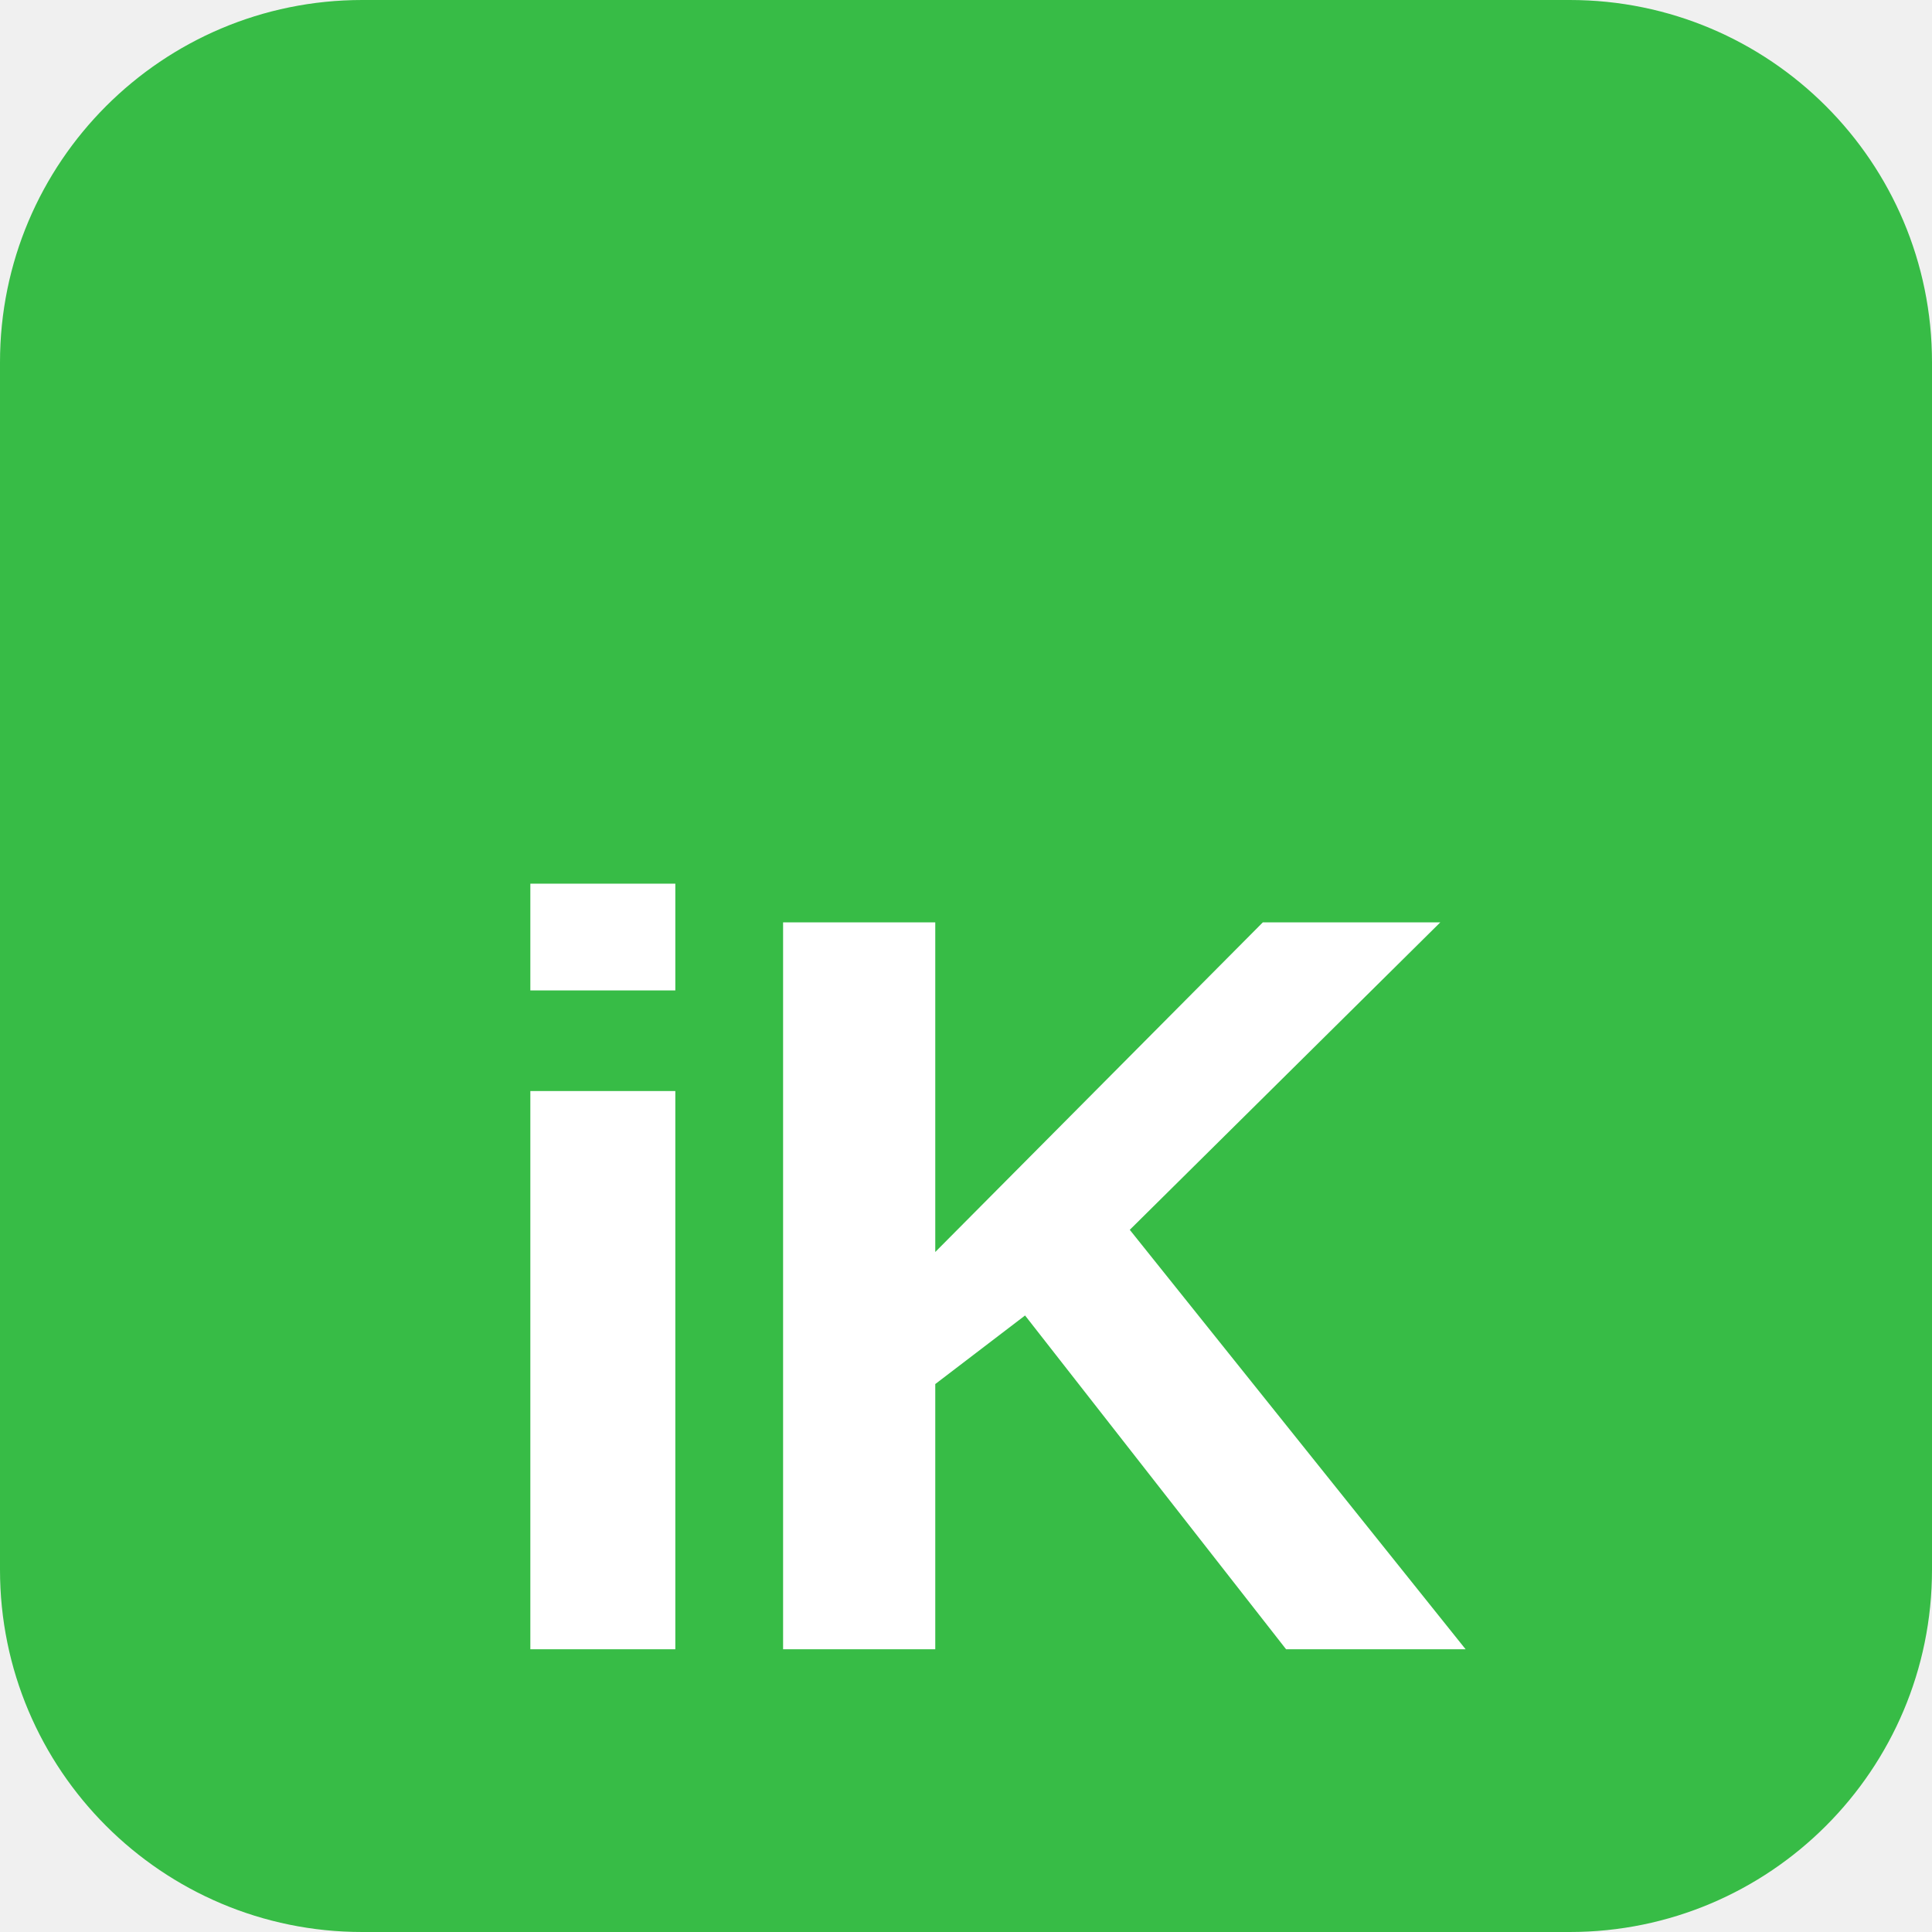
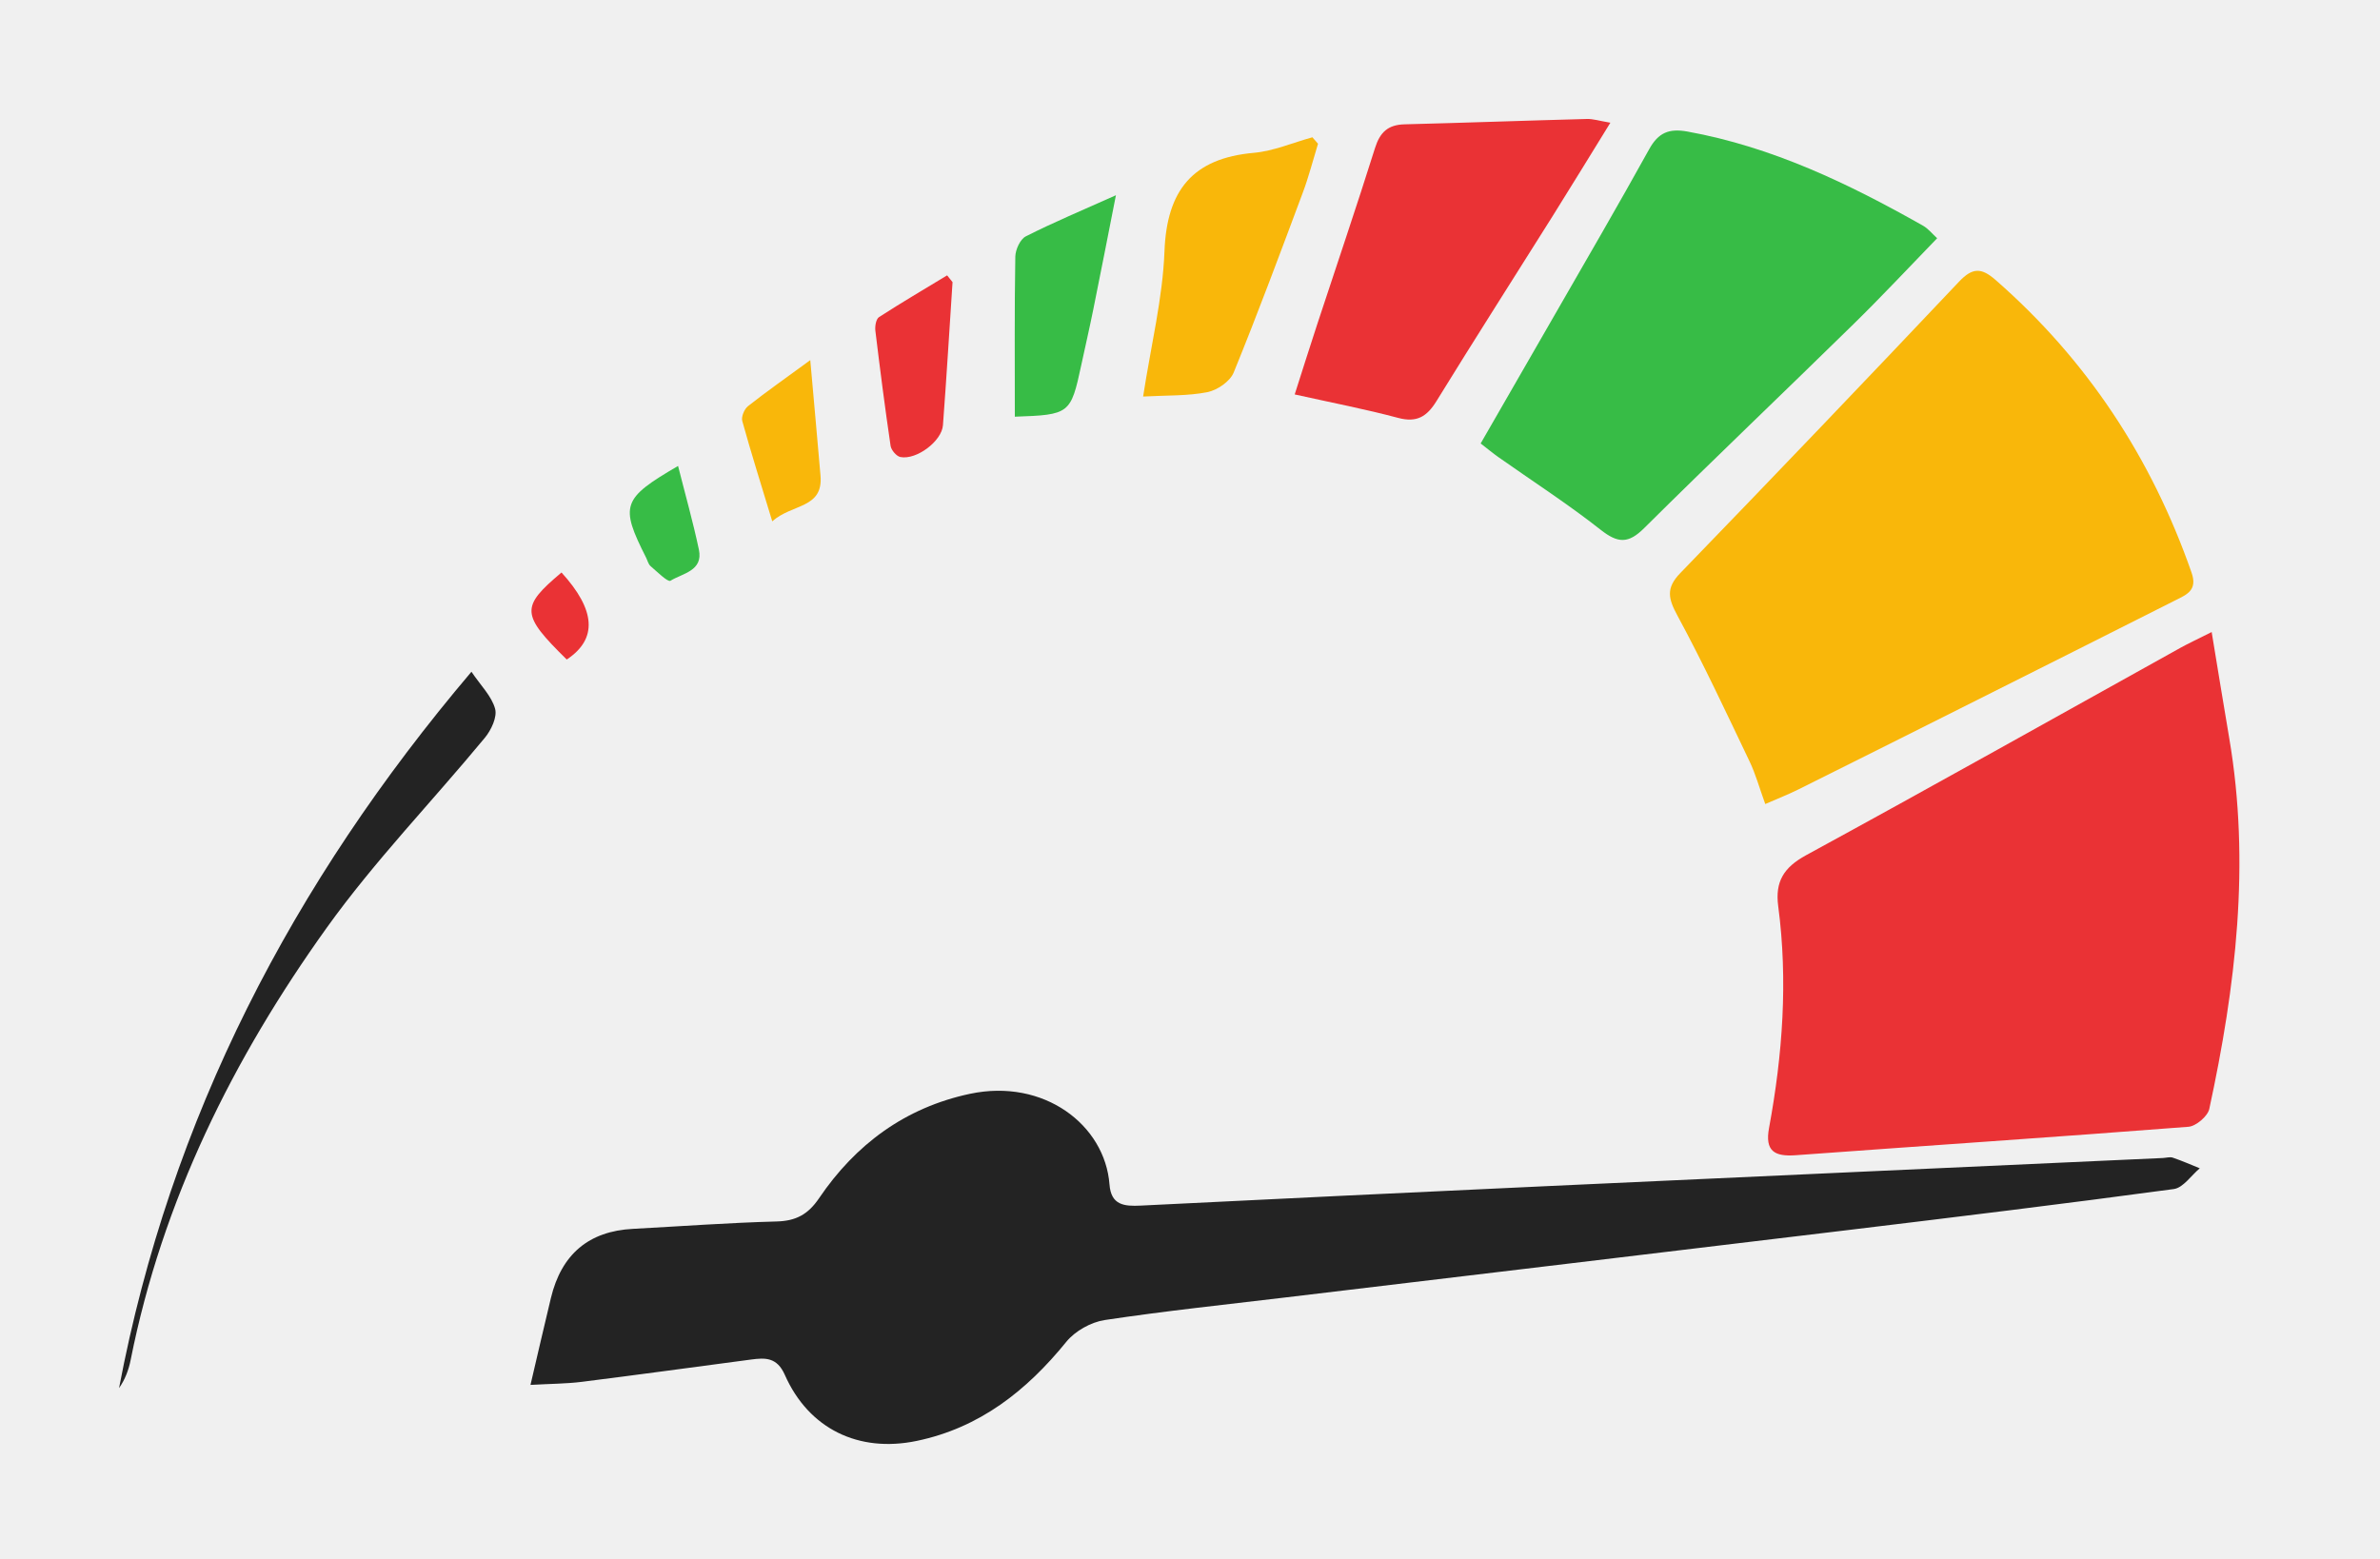
- <svg xmlns="http://www.w3.org/2000/svg" viewBox="0 0 512 512">
-   <rect width="512" height="512" rx="96" fill="#37bc46" />
-   <text x="256" y="340" font-family="Arial, Helvetica, sans-serif" font-weight="900" font-size="280" fill="white" text-anchor="middle" dominant-baseline="central" letter-spacing="-10">iK</text>
+ <svg xmlns="http://www.w3.org/2000/svg" viewBox="-20 -20 400 262">
+   <defs>
+     <style>
+     .cls-1 { fill: #232323; }
+     .cls-2 { fill: #37bc46; }
+     .cls-3 { fill: #ea3235; }
+     .cls-4 { fill: #f9b70a; }
+   </style>
+   </defs>
+   <g>
+     <path class="cls-1" d="M69.16,212.8c1.24-5.29,2.31-9.96,3.43-14.6q2.66-11.04,13.78-11.62c8.04-.43,16.07-1.03,24.12-1.24,3.26-.08,5.31-1.17,7.16-3.9,6.15-9.08,14.5-15.25,25.36-17.56,12.43-2.64,22.7,5.23,23.46,15.24.26,3.48,2.46,3.69,5.26,3.55,23.01-1.15,46.03-2.24,69.05-3.31,34.25-1.58,68.49-3.13,102.74-4.69.55-.03,1.17-.22,1.65-.06,1.54.52,3.03,1.18,4.54,1.79-1.45,1.21-2.79,3.28-4.38,3.49-18.27,2.47-36.58,4.7-54.88,6.91-31.41,3.79-62.82,7.53-94.23,11.29-10.19,1.22-20.41,2.29-30.56,3.82-2.31.35-4.98,1.85-6.45,3.66-6.68,8.23-14.57,14.46-25.15,16.66-9.77,2.03-18.14-2.04-22.15-11.09-1.32-2.99-3.27-2.91-5.68-2.59-9.49,1.25-18.98,2.56-28.47,3.75-2.57.32-5.18.32-8.57.51Z" />
+     <path class="cls-3" d="M351.71,86.26c1.07,6.46,1.98,12.14,2.95,17.82,3.58,21.03,1.1,41.75-3.35,62.34-.27,1.23-2.23,2.9-3.5,3-21.99,1.71-44,3.17-65.99,4.78-3.57.26-5.23-.67-4.5-4.59,2.28-12.34,3.19-24.77,1.54-37.27-.55-4.14.93-6.52,4.68-8.57,21.07-11.48,41.99-23.24,62.96-34.89,1.32-.73,2.69-1.36,5.21-2.63Z" />
+     <path class="cls-4" d="M276.68,115.16c-1.01-2.79-1.63-5.06-2.63-7.15-3.93-8.22-7.78-16.49-12.11-24.49-1.55-2.86-2.01-4.63.45-7.17,15.72-16.24,31.33-32.58,46.86-49,2.26-2.39,3.75-2.38,6.15-.28,15.39,13.46,26.2,29.93,32.93,49.19,1.04,2.99-.82,3.69-2.67,4.63-12.12,6.12-24.26,12.21-36.39,18.3-9.04,4.54-18.08,9.07-27.14,13.58-1.59.79-3.25,1.43-5.46,2.4Z" />
+     <path class="cls-2" d="M305.57,20.05c-4.81,4.96-9.33,9.81-14.06,14.44-11.69,11.46-23.55,22.75-35.17,34.28-2.66,2.65-4.41,2.58-7.31.3-5.54-4.36-11.48-8.19-17.25-12.26-.89-.63-1.73-1.33-2.93-2.26,4.13-7.17,8.2-14.22,12.25-21.28,5.39-9.38,10.84-18.73,16.08-28.2,1.54-2.78,3.33-3.51,6.4-2.96,14.29,2.58,27.12,8.76,39.6,15.82.91.51,1.6,1.41,2.38,2.11Z" />
+     <path class="cls-3" d="M197.6,46.3c1.37-4.27,2.55-8.06,3.8-11.84,3.24-9.86,6.59-19.69,9.7-29.59.84-2.67,2.2-3.9,4.96-3.97,10.21-.26,20.42-.63,30.64-.9,1.05-.03,2.11.32,3.95.63-3.44,5.57-6.58,10.71-9.78,15.82-6.48,10.32-13.05,20.59-19.44,30.97-1.61,2.61-3.3,3.67-6.45,2.83-5.46-1.46-11.03-2.53-17.37-3.94Z" />
+     <path class="cls-4" d="M201.51,4.18c-.84,2.74-1.55,5.53-2.55,8.2-3.78,10.12-7.54,20.25-11.62,30.25-.61,1.49-2.75,2.96-4.41,3.29-3.31.66-6.77.52-10.81.74,1.33-8.64,3.29-16.5,3.59-24.42.39-10.25,4.74-15.64,15.03-16.55,3.33-.3,6.55-1.71,9.83-2.61.32.37.64.74.96,1.1Z" />
+     <path class="cls-1" d="M59.23,92.92c1.58,2.34,3.4,4.11,3.98,6.23.38,1.38-.65,3.57-1.71,4.86-8.83,10.69-18.55,20.73-26.6,31.97-15.72,21.95-27.61,45.86-32.94,72.63-.33,1.68-.95,3.31-1.95,4.74,8.6-45.37,29.11-84.9,59.23-120.43Z" />
+     <path class="cls-2" d="M150.56,50.05c0-9.18-.07-18.04.08-26.9.02-1.18.82-2.94,1.77-3.42,4.64-2.35,9.45-4.36,15.14-6.91-1.4,7.11-2.58,13.17-3.81,19.23-.63,3.12-1.35,6.23-2.02,9.35-1.76,8.19-1.94,8.33-11.17,8.65Z" />
+     <path class="cls-3" d="M140.09,27.44c-.53,8.01-1.01,16.03-1.61,24.04-.2,2.7-4.47,5.88-7.15,5.35-.67-.13-1.54-1.16-1.65-1.87-.95-6.44-1.78-12.91-2.56-19.37-.09-.75.11-1.95.61-2.28,3.76-2.43,7.62-4.7,11.45-7.02.31.38.61.76.92,1.15Z" />
+     <path class="cls-4" d="M116.18,40.53c.64,7.27,1.2,13.34,1.72,19.42.48,5.58-4.77,4.7-8.11,7.69-1.86-6.14-3.55-11.48-5.04-16.87-.2-.71.35-2.01.97-2.5,3.12-2.46,6.38-4.74,10.46-7.73Z" />
+     <path class="cls-2" d="M93.96,58.33c1.2,4.76,2.51,9.37,3.5,14.06.76,3.59-2.77,3.99-4.78,5.24-.44.27-2.24-1.52-3.33-2.45-.39-.33-.52-.96-.77-1.45-4.42-8.76-4.04-9.91,5.38-15.4Z" />
+     <path class="cls-3" d="M75.25,90.87c-7.72-7.6-7.77-8.82-.88-14.63,5.74,6.3,6.11,11.17.88,14.63Z" />
+   </g>
</svg>
